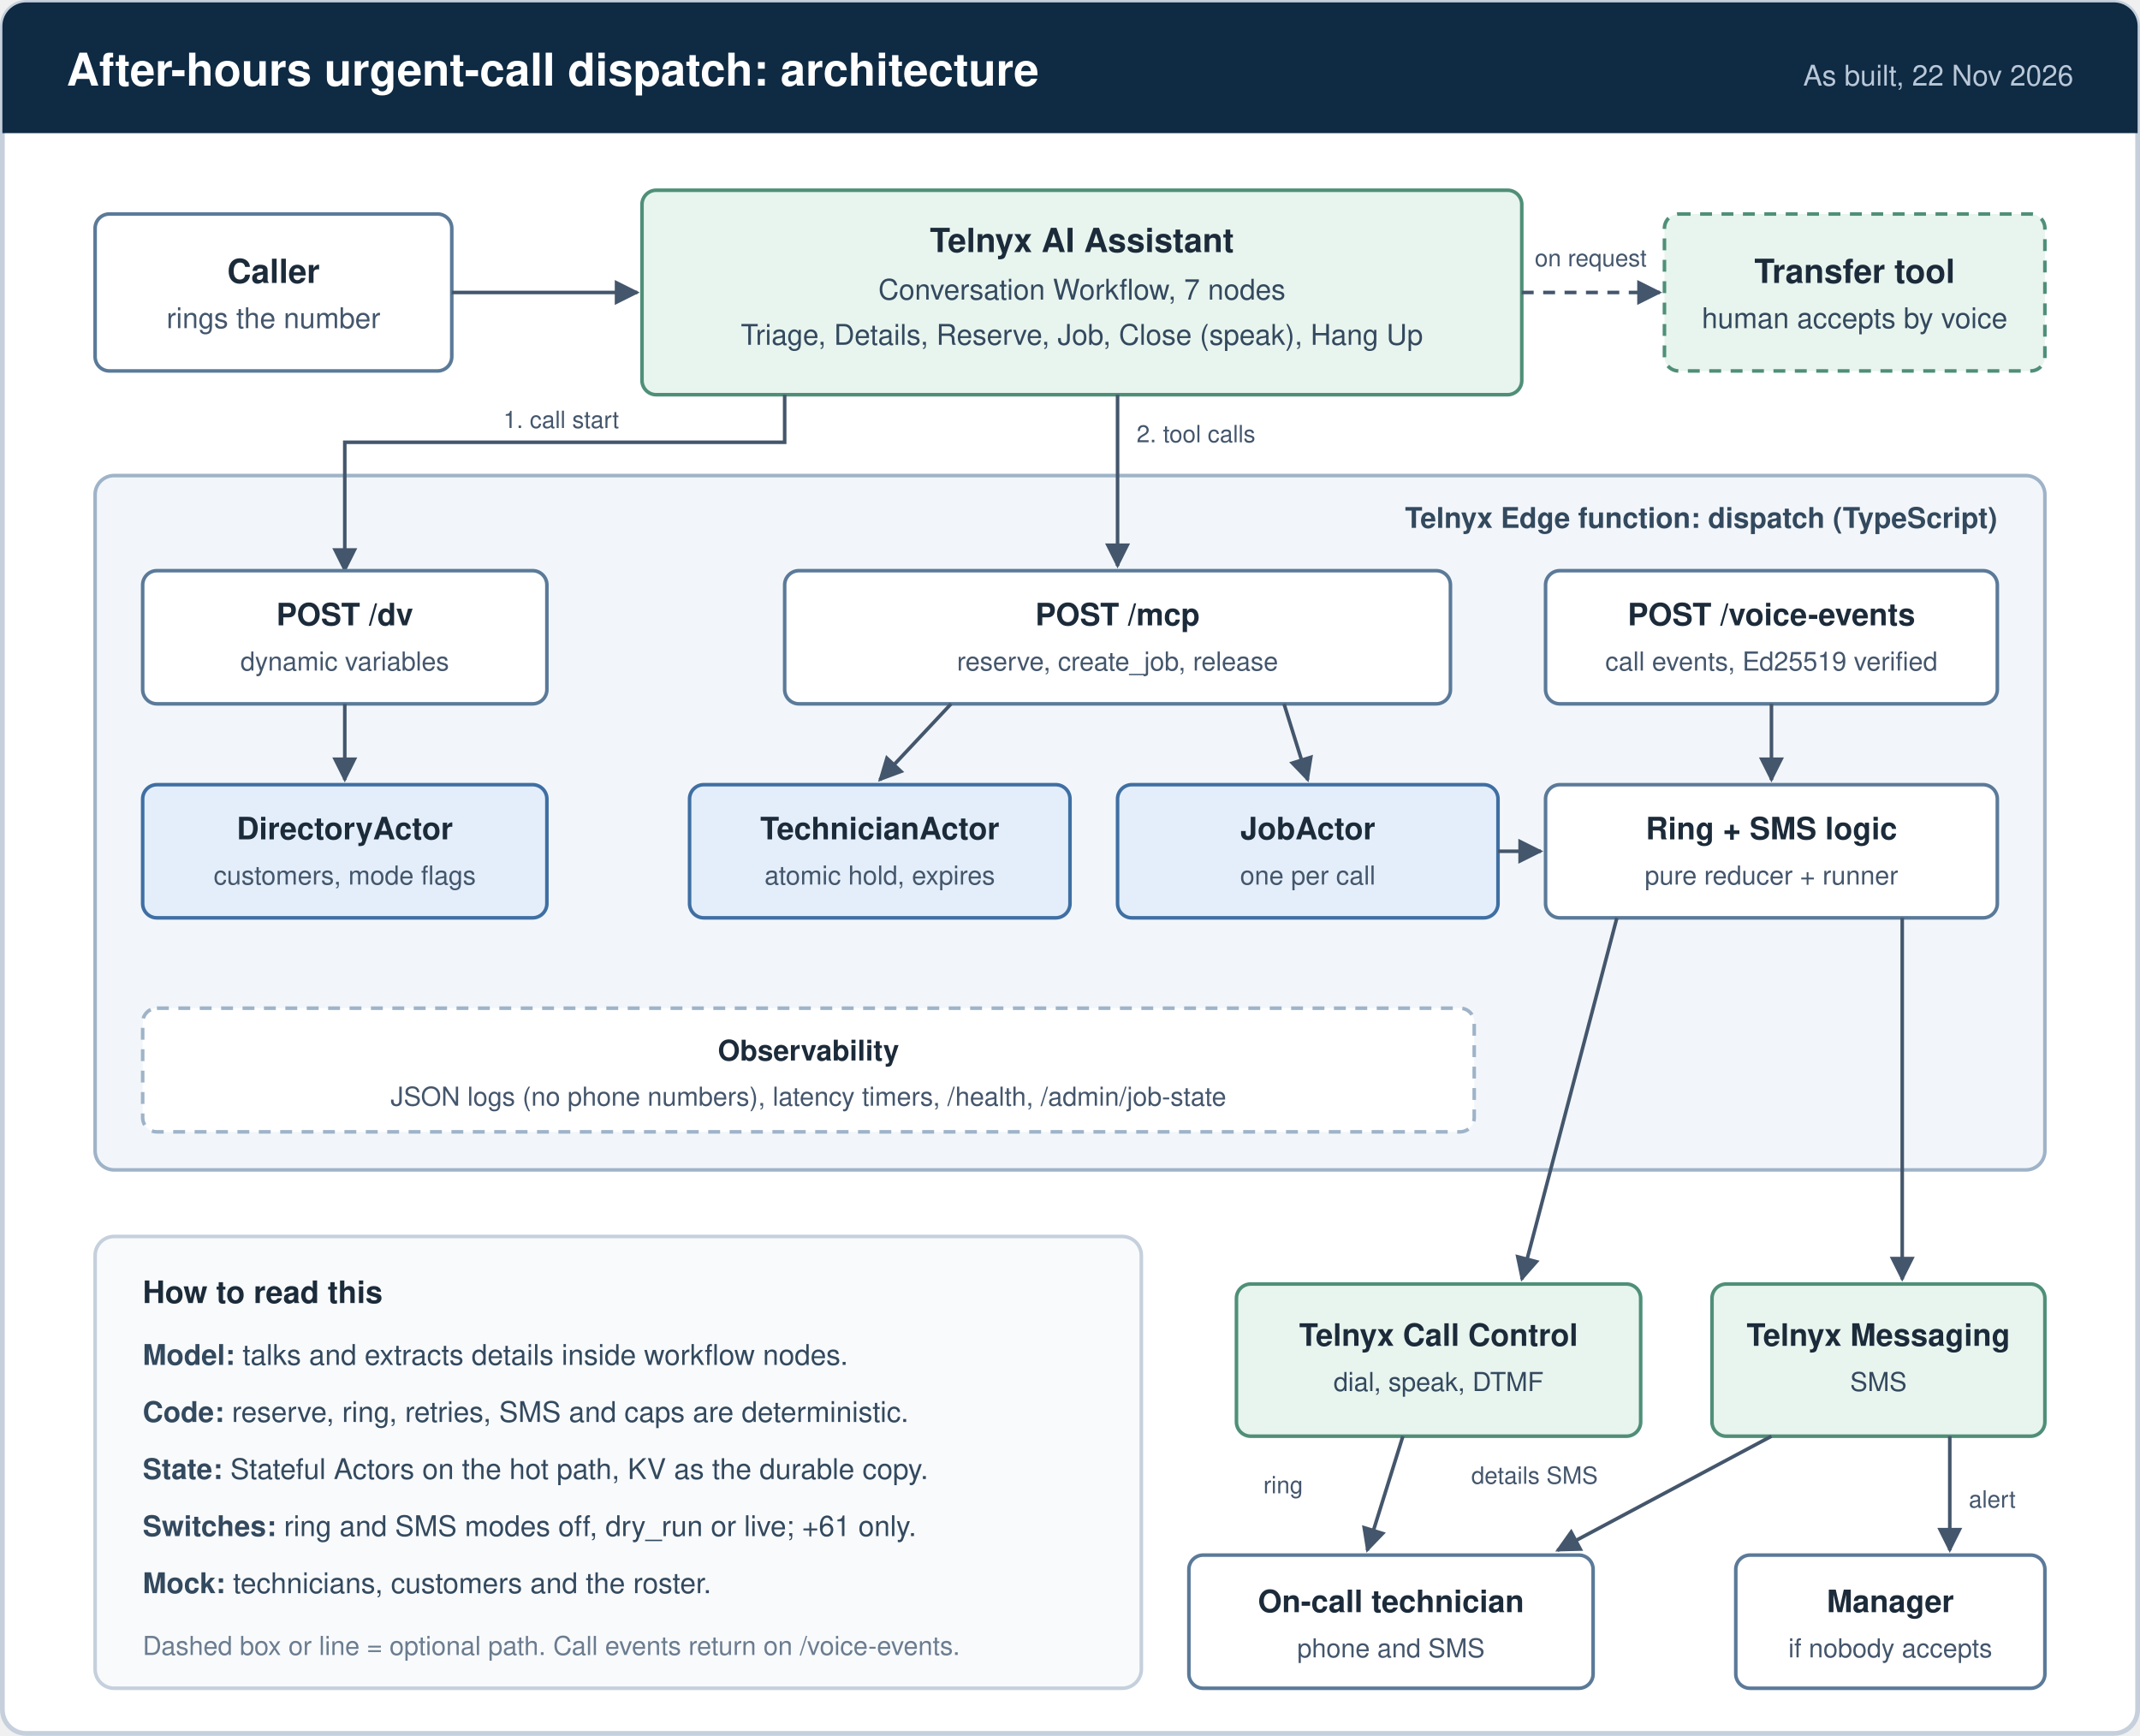
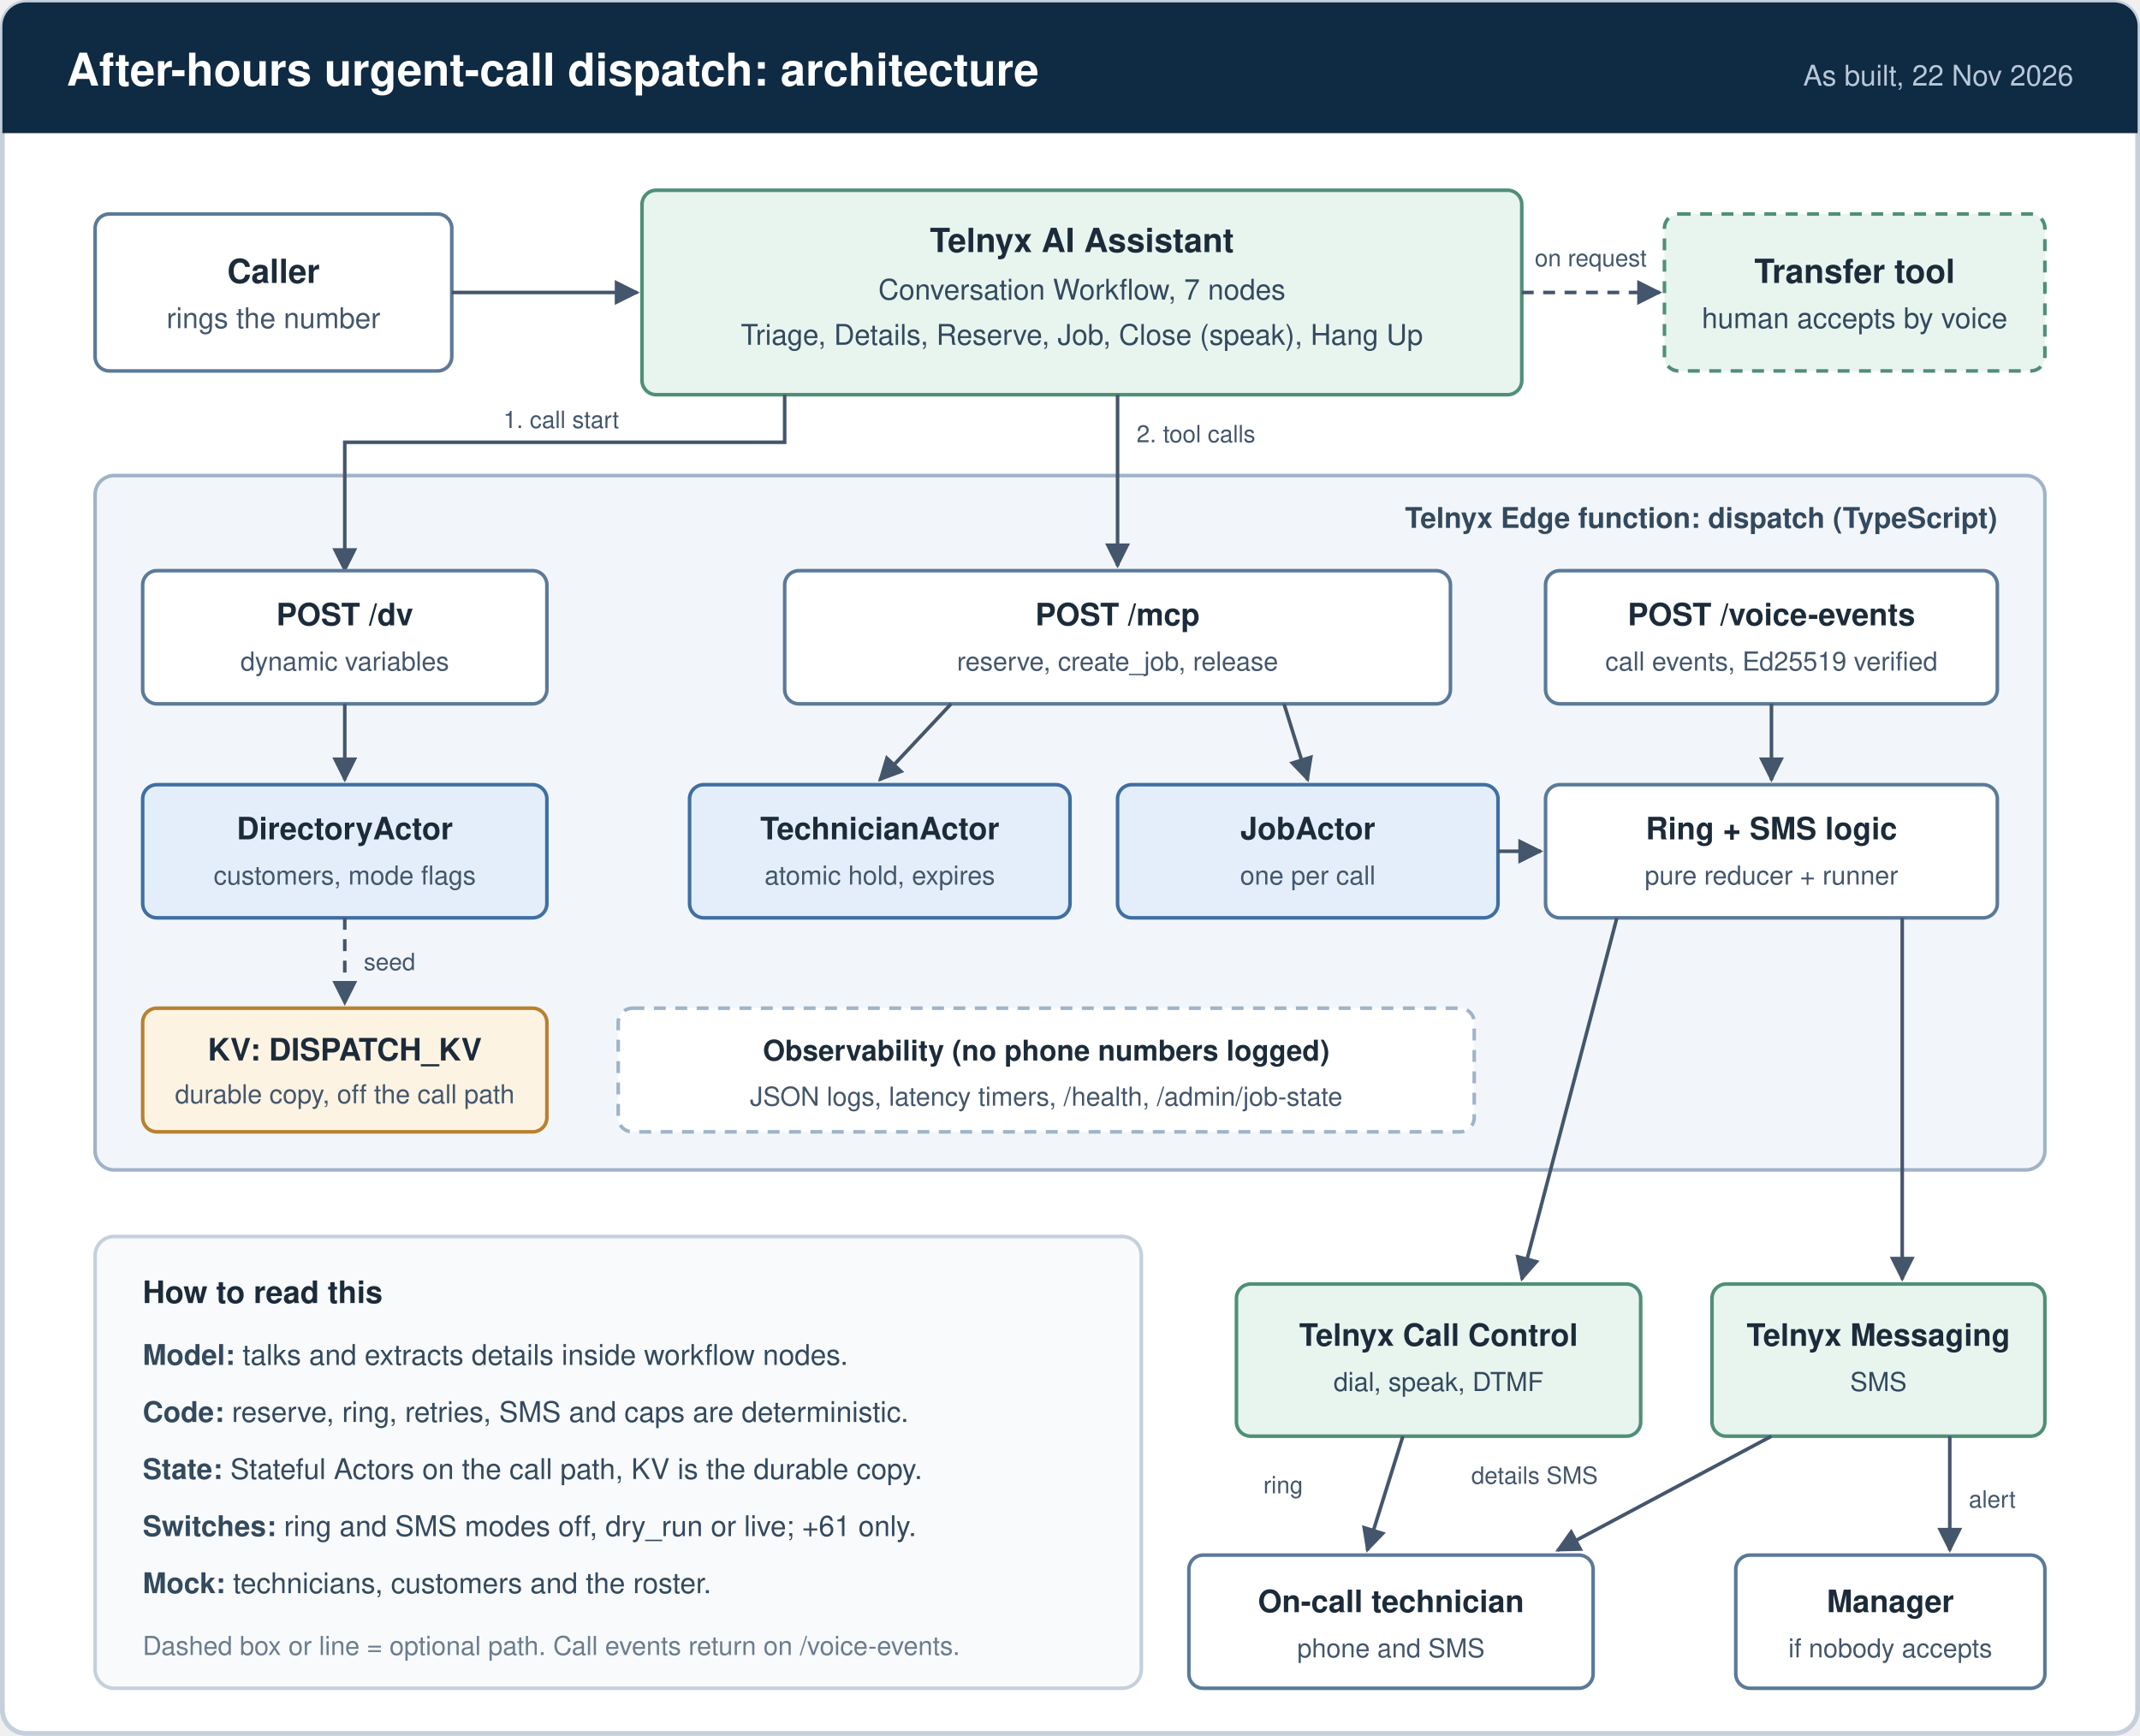
<svg xmlns="http://www.w3.org/2000/svg" viewBox="0 0 900 730" width="900" height="730" font-family="Helvetica, Arial, sans-serif">
  <defs>
    <marker id="ah" viewBox="0 0 10 10" refX="9" refY="5" markerWidth="7" markerHeight="7" orient="auto-start-reverse">
      <path d="M0,0 L10,5 L0,10 z" fill="#44566c" />
    </marker>
  </defs>
  <rect x="1" y="1" width="898" height="728" rx="10" fill="#ffffff" stroke="#c5d0dc" stroke-width="2" />
  <path d="M1,11 a10,10 0 0 1 10,-10 h878 a10,10 0 0 1 10,10 v45 h-898 z" fill="#0f2a43" />
  <text x="28" y="36" font-size="19" font-weight="700" fill="#ffffff">After-hours urgent-call dispatch: architecture</text>
  <text x="872" y="36" font-size="12" fill="#b9c8d8" text-anchor="end">As built, 22 Nov 2026</text>
  <rect x="40" y="90" width="150" height="66" rx="6" fill="#ffffff" stroke="#5b7a99" stroke-width="1.5" />
  <text x="115" y="119" font-size="14" font-weight="700" fill="#1c2b3a" text-anchor="middle">Caller</text>
  <text x="115" y="138" font-size="12" fill="#44566c" text-anchor="middle">rings the number</text>
  <rect x="270" y="80" width="370" height="86" rx="6" fill="#e8f4ee" stroke="#4f8f78" stroke-width="1.5" />
  <text x="455" y="106" font-size="14" font-weight="700" fill="#1c2b3a" text-anchor="middle">Telnyx AI Assistant</text>
  <text x="455" y="126" font-size="12" fill="#33495e" text-anchor="middle">Conversation Workflow, 7 nodes</text>
  <text x="455" y="145" font-size="12" fill="#33495e" text-anchor="middle">Triage, Details, Reserve, Job, Close (speak), Hang Up</text>
  <rect x="700" y="90" width="160" height="66" rx="6" fill="#e8f4ee" stroke="#4f8f78" stroke-width="1.5" stroke-dasharray="5 4" />
  <text x="780" y="119" font-size="14" font-weight="700" fill="#1c2b3a" text-anchor="middle">Transfer tool</text>
  <text x="780" y="138" font-size="12" fill="#33495e" text-anchor="middle">human accepts by voice</text>
  <line x1="190" y1="123" x2="268" y2="123" stroke="#44566c" stroke-width="1.5" marker-end="url(#ah)" />
  <line x1="640" y1="123" x2="698" y2="123" stroke="#44566c" stroke-width="1.5" stroke-dasharray="5 4" marker-end="url(#ah)" />
  <text x="669" y="112" font-size="10" fill="#44566c" text-anchor="middle">on request</text>
  <rect x="40" y="200" width="820" height="292" rx="8" fill="#f2f6fa" stroke="#9fb3c8" stroke-width="1.5" />
  <text x="840" y="222" font-size="12" font-weight="700" fill="#33495e" text-anchor="end">Telnyx Edge function: dispatch (TypeScript)</text>
  <polyline points="330,166 330,186 145,186 145,240" fill="none" stroke="#44566c" stroke-width="1.5" marker-end="url(#ah)" />
  <text x="236" y="180" font-size="10" fill="#44566c" text-anchor="middle">1. call start</text>
  <line x1="470" y1="166" x2="470" y2="238" stroke="#44566c" stroke-width="1.5" marker-end="url(#ah)" />
  <text x="478" y="186" font-size="10" fill="#44566c">2. tool calls</text>
  <rect x="60" y="240" width="170" height="56" rx="6" fill="#ffffff" stroke="#5b7a99" stroke-width="1.5" />
  <text x="145" y="263" font-size="13" font-weight="700" fill="#1c2b3a" text-anchor="middle">POST /dv</text>
  <text x="145" y="282" font-size="11" fill="#44566c" text-anchor="middle">dynamic variables</text>
  <rect x="330" y="240" width="280" height="56" rx="6" fill="#ffffff" stroke="#5b7a99" stroke-width="1.5" />
  <text x="470" y="263" font-size="13" font-weight="700" fill="#1c2b3a" text-anchor="middle">POST /mcp</text>
  <text x="470" y="282" font-size="11" fill="#44566c" text-anchor="middle">reserve, create_job, release</text>
  <rect x="650" y="240" width="190" height="56" rx="6" fill="#ffffff" stroke="#5b7a99" stroke-width="1.5" />
  <text x="745" y="263" font-size="13" font-weight="700" fill="#1c2b3a" text-anchor="middle">POST /voice-events</text>
  <text x="745" y="282" font-size="11" fill="#44566c" text-anchor="middle">call events, Ed25519 verified</text>
  <line x1="145" y1="296" x2="145" y2="328" stroke="#44566c" stroke-width="1.5" marker-end="url(#ah)" />
  <line x1="400" y1="296" x2="370" y2="328" stroke="#44566c" stroke-width="1.5" marker-end="url(#ah)" />
  <line x1="540" y1="296" x2="550" y2="328" stroke="#44566c" stroke-width="1.5" marker-end="url(#ah)" />
  <line x1="745" y1="296" x2="745" y2="328" stroke="#44566c" stroke-width="1.5" marker-end="url(#ah)" />
  <rect x="60" y="330" width="170" height="56" rx="6" fill="#e3eefa" stroke="#3f6fa3" stroke-width="1.5" />
  <text x="145" y="353" font-size="13" font-weight="700" fill="#1c2b3a" text-anchor="middle">DirectoryActor</text>
  <text x="145" y="372" font-size="11" fill="#44566c" text-anchor="middle">customers, mode flags</text>
  <rect x="290" y="330" width="160" height="56" rx="6" fill="#e3eefa" stroke="#3f6fa3" stroke-width="1.5" />
  <text x="370" y="353" font-size="13" font-weight="700" fill="#1c2b3a" text-anchor="middle">TechnicianActor</text>
  <text x="370" y="372" font-size="11" fill="#44566c" text-anchor="middle">atomic hold, expires</text>
  <rect x="470" y="330" width="160" height="56" rx="6" fill="#e3eefa" stroke="#3f6fa3" stroke-width="1.5" />
  <text x="550" y="353" font-size="13" font-weight="700" fill="#1c2b3a" text-anchor="middle">JobActor</text>
  <text x="550" y="372" font-size="11" fill="#44566c" text-anchor="middle">one per call</text>
  <rect x="650" y="330" width="190" height="56" rx="6" fill="#ffffff" stroke="#5b7a99" stroke-width="1.5" />
  <text x="745" y="353" font-size="13" font-weight="700" fill="#1c2b3a" text-anchor="middle">Ring + SMS logic</text>
  <text x="745" y="372" font-size="11" fill="#44566c" text-anchor="middle">pure reducer + runner</text>
  <line x1="630" y1="358" x2="648" y2="358" stroke="#44566c" stroke-width="1.5" marker-end="url(#ah)" />
-   <rect x="60" y="424" width="560" height="52" rx="6" fill="#ffffff" stroke="#9fb3c8" stroke-width="1.5" stroke-dasharray="5 4" />
-   <text x="340" y="446" font-size="12" font-weight="700" fill="#1c2b3a" text-anchor="middle">Observability</text>
-   <text x="340" y="465" font-size="11" fill="#44566c" text-anchor="middle">JSON logs (no phone numbers), latency timers, /health, /admin/job-state</text>
+   <line x1="145" y1="386" x2="145" y2="422" stroke="#44566c" stroke-width="1.5" stroke-dasharray="5 4" marker-end="url(#ah)" />
+   <text x="153" y="408" font-size="10" fill="#44566c">seed</text>
+   <rect x="60" y="424" width="170" height="52" rx="6" fill="#fdf3e3" stroke="#b8812f" stroke-width="1.5" />
+   <text x="145" y="446" font-size="13" font-weight="700" fill="#1c2b3a" text-anchor="middle">KV: DISPATCH_KV</text>
+   <text x="145" y="464" font-size="11" fill="#44566c" text-anchor="middle">durable copy, off the call path</text>
+   <rect x="260" y="424" width="360" height="52" rx="6" fill="#ffffff" stroke="#9fb3c8" stroke-width="1.5" stroke-dasharray="5 4" />
+   <text x="440" y="446" font-size="12" font-weight="700" fill="#1c2b3a" text-anchor="middle">Observability (no phone numbers logged)</text>
+   <text x="440" y="465" font-size="11" fill="#44566c" text-anchor="middle">JSON logs, latency timers, /health, /admin/job-state</text>
  <line x1="680" y1="386" x2="640" y2="538" stroke="#44566c" stroke-width="1.5" marker-end="url(#ah)" />
  <line x1="800" y1="386" x2="800" y2="538" stroke="#44566c" stroke-width="1.5" marker-end="url(#ah)" />
  <rect x="520" y="540" width="170" height="64" rx="6" fill="#e8f4ee" stroke="#4f8f78" stroke-width="1.5" />
  <text x="605" y="566" font-size="13" font-weight="700" fill="#1c2b3a" text-anchor="middle">Telnyx Call Control</text>
  <text x="605" y="585" font-size="11" fill="#33495e" text-anchor="middle">dial, speak, DTMF</text>
  <rect x="720" y="540" width="140" height="64" rx="6" fill="#e8f4ee" stroke="#4f8f78" stroke-width="1.5" />
  <text x="790" y="566" font-size="13" font-weight="700" fill="#1c2b3a" text-anchor="middle">Telnyx Messaging</text>
  <text x="790" y="585" font-size="11" fill="#33495e" text-anchor="middle">SMS</text>
  <line x1="590" y1="604" x2="575" y2="652" stroke="#44566c" stroke-width="1.5" marker-end="url(#ah)" />
  <text x="548" y="628" font-size="10" fill="#44566c" text-anchor="end">ring</text>
  <line x1="745" y1="604" x2="655" y2="652" stroke="#44566c" stroke-width="1.5" marker-end="url(#ah)" />
  <text x="672" y="624" font-size="10" fill="#44566c" text-anchor="end">details SMS</text>
  <line x1="820" y1="604" x2="820" y2="652" stroke="#44566c" stroke-width="1.5" marker-end="url(#ah)" />
  <text x="828" y="634" font-size="10" fill="#44566c">alert</text>
  <rect x="500" y="654" width="170" height="56" rx="6" fill="#ffffff" stroke="#5b7a99" stroke-width="1.5" />
  <text x="585" y="678" font-size="13" font-weight="700" fill="#1c2b3a" text-anchor="middle">On-call technician</text>
  <text x="585" y="697" font-size="11" fill="#44566c" text-anchor="middle">phone and SMS</text>
  <rect x="730" y="654" width="130" height="56" rx="6" fill="#ffffff" stroke="#5b7a99" stroke-width="1.5" />
  <text x="795" y="678" font-size="13" font-weight="700" fill="#1c2b3a" text-anchor="middle">Manager</text>
  <text x="795" y="697" font-size="11" fill="#44566c" text-anchor="middle">if nobody accepts</text>
  <rect x="40" y="520" width="440" height="190" rx="8" fill="#f8fafc" stroke="#c5d0dc" stroke-width="1.5" />
  <text x="60" y="548" font-size="13" font-weight="700" fill="#1c2b3a">How to read this</text>
  <text x="60" y="574" font-size="12" fill="#33495e">
    <tspan font-weight="700">Model:</tspan> talks and extracts details inside workflow nodes.</text>
  <text x="60" y="598" font-size="12" fill="#33495e">
    <tspan font-weight="700">Code:</tspan> reserve, ring, retries, SMS and caps are deterministic.</text>
  <text x="60" y="622" font-size="12" fill="#33495e">
-     <tspan font-weight="700">State:</tspan> Stateful Actors on the hot path, KV as the durable copy.</text>
+     <tspan font-weight="700">State:</tspan> Stateful Actors on the call path, KV is the durable copy.</text>
  <text x="60" y="646" font-size="12" fill="#33495e">
    <tspan font-weight="700">Switches:</tspan> ring and SMS modes off, dry_run or live; +61 only.</text>
  <text x="60" y="670" font-size="12" fill="#33495e">
    <tspan font-weight="700">Mock:</tspan> technicians, customers and the roster.</text>
  <text x="60" y="696" font-size="11" fill="#6b7c8f">Dashed box or line = optional path. Call events return on /voice-events.</text>
</svg>
